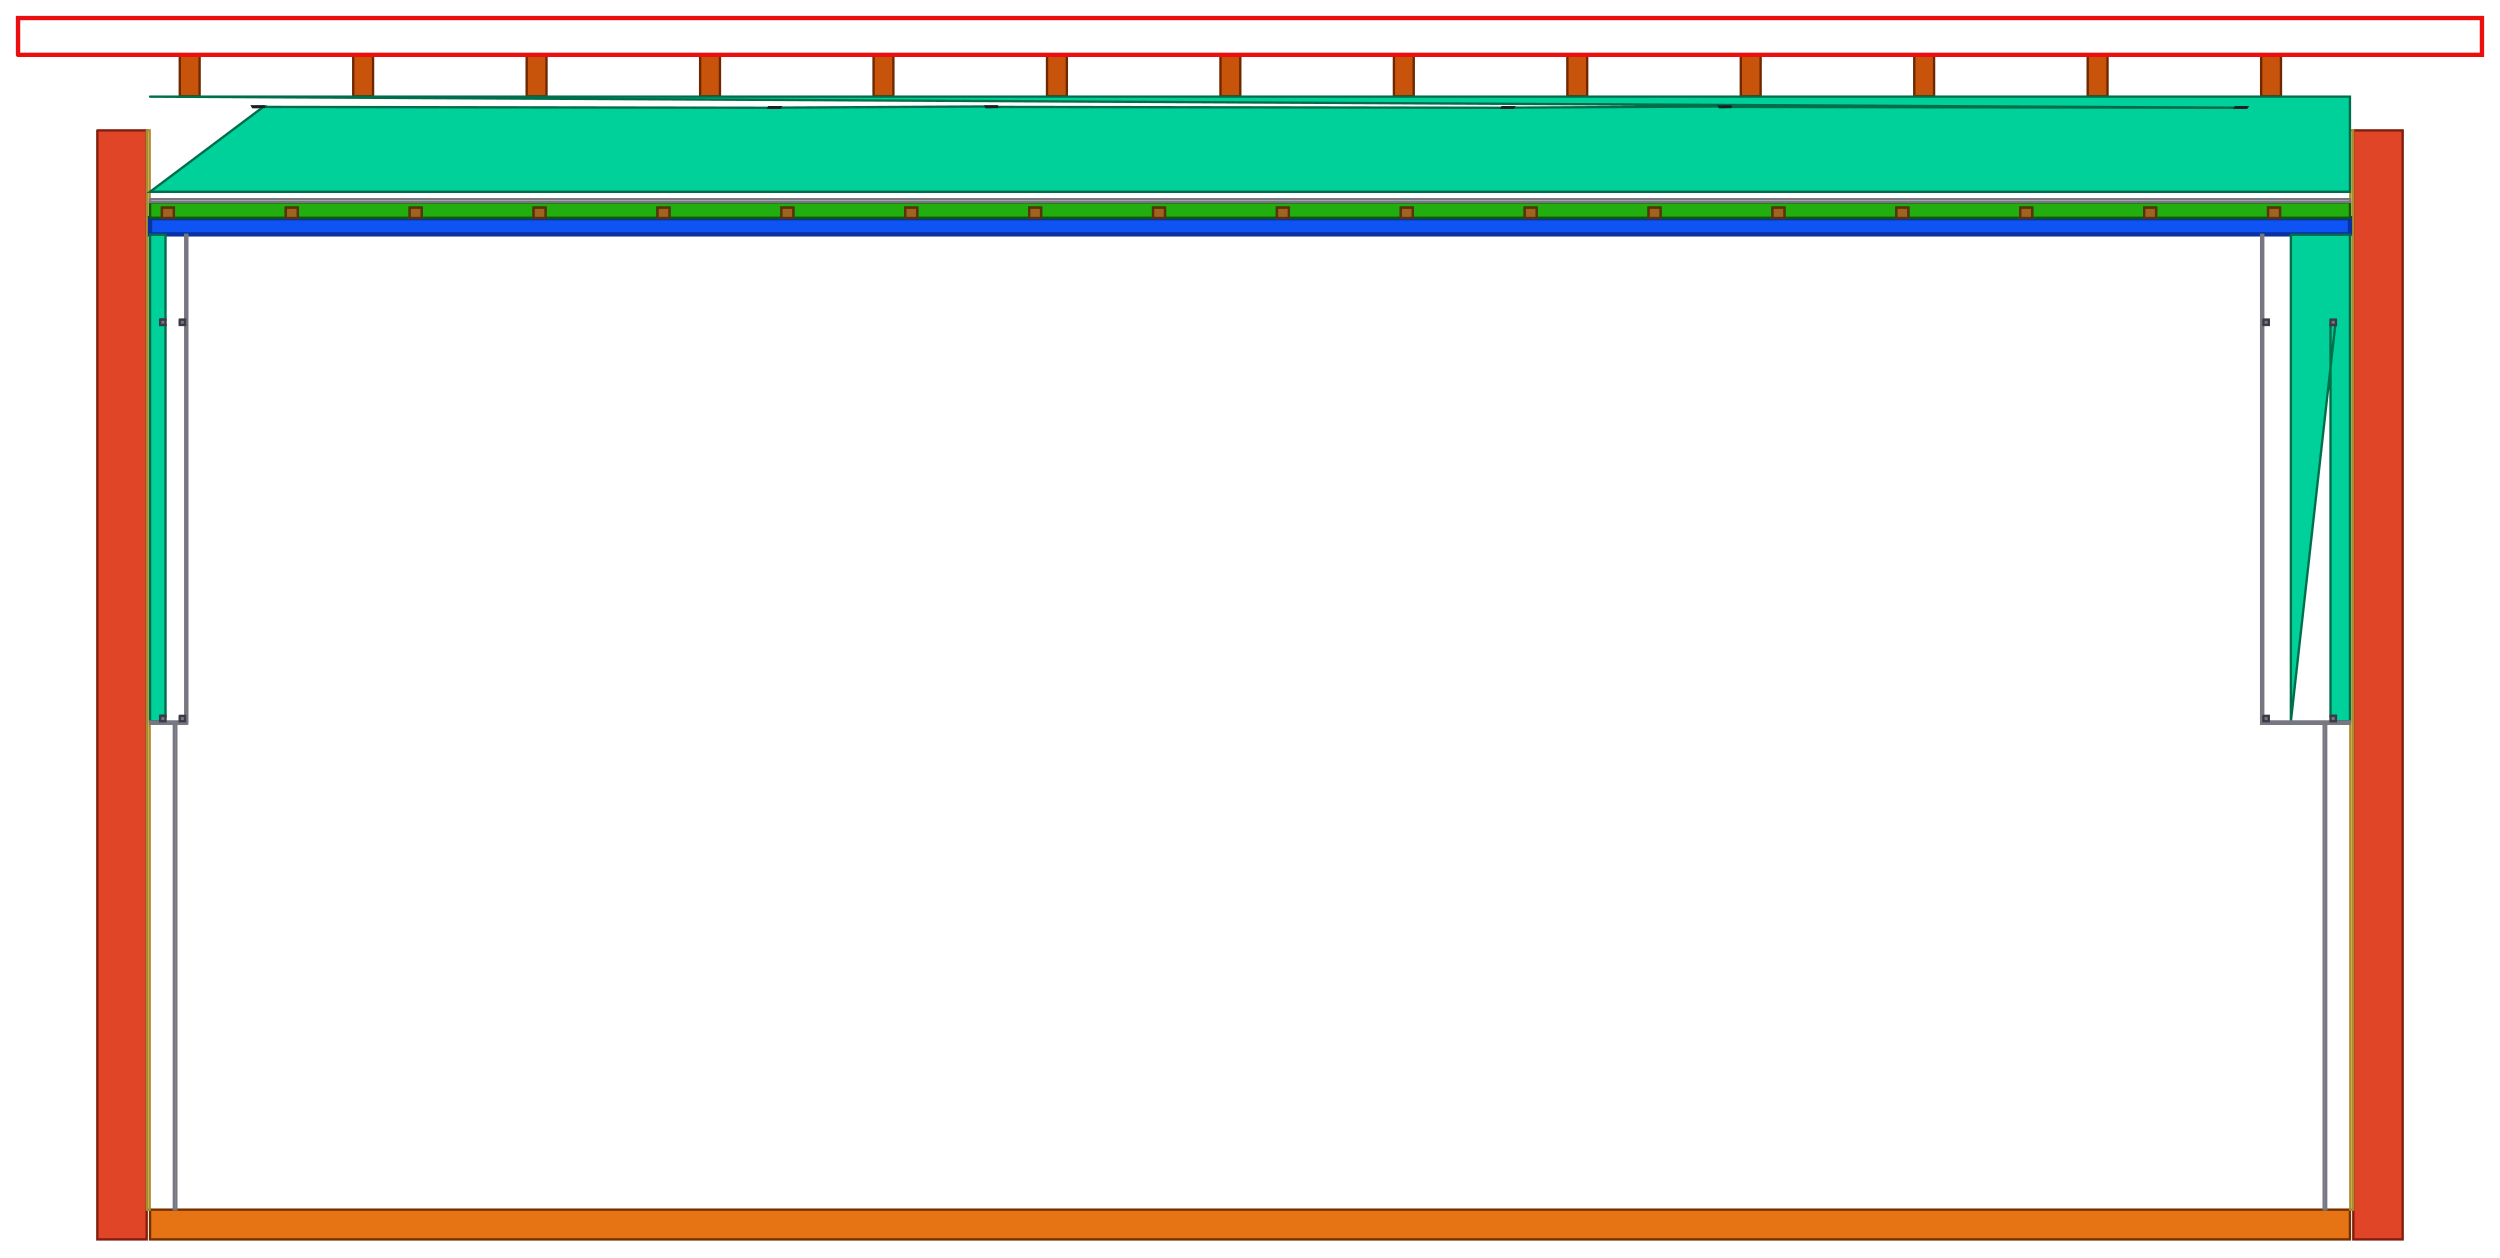
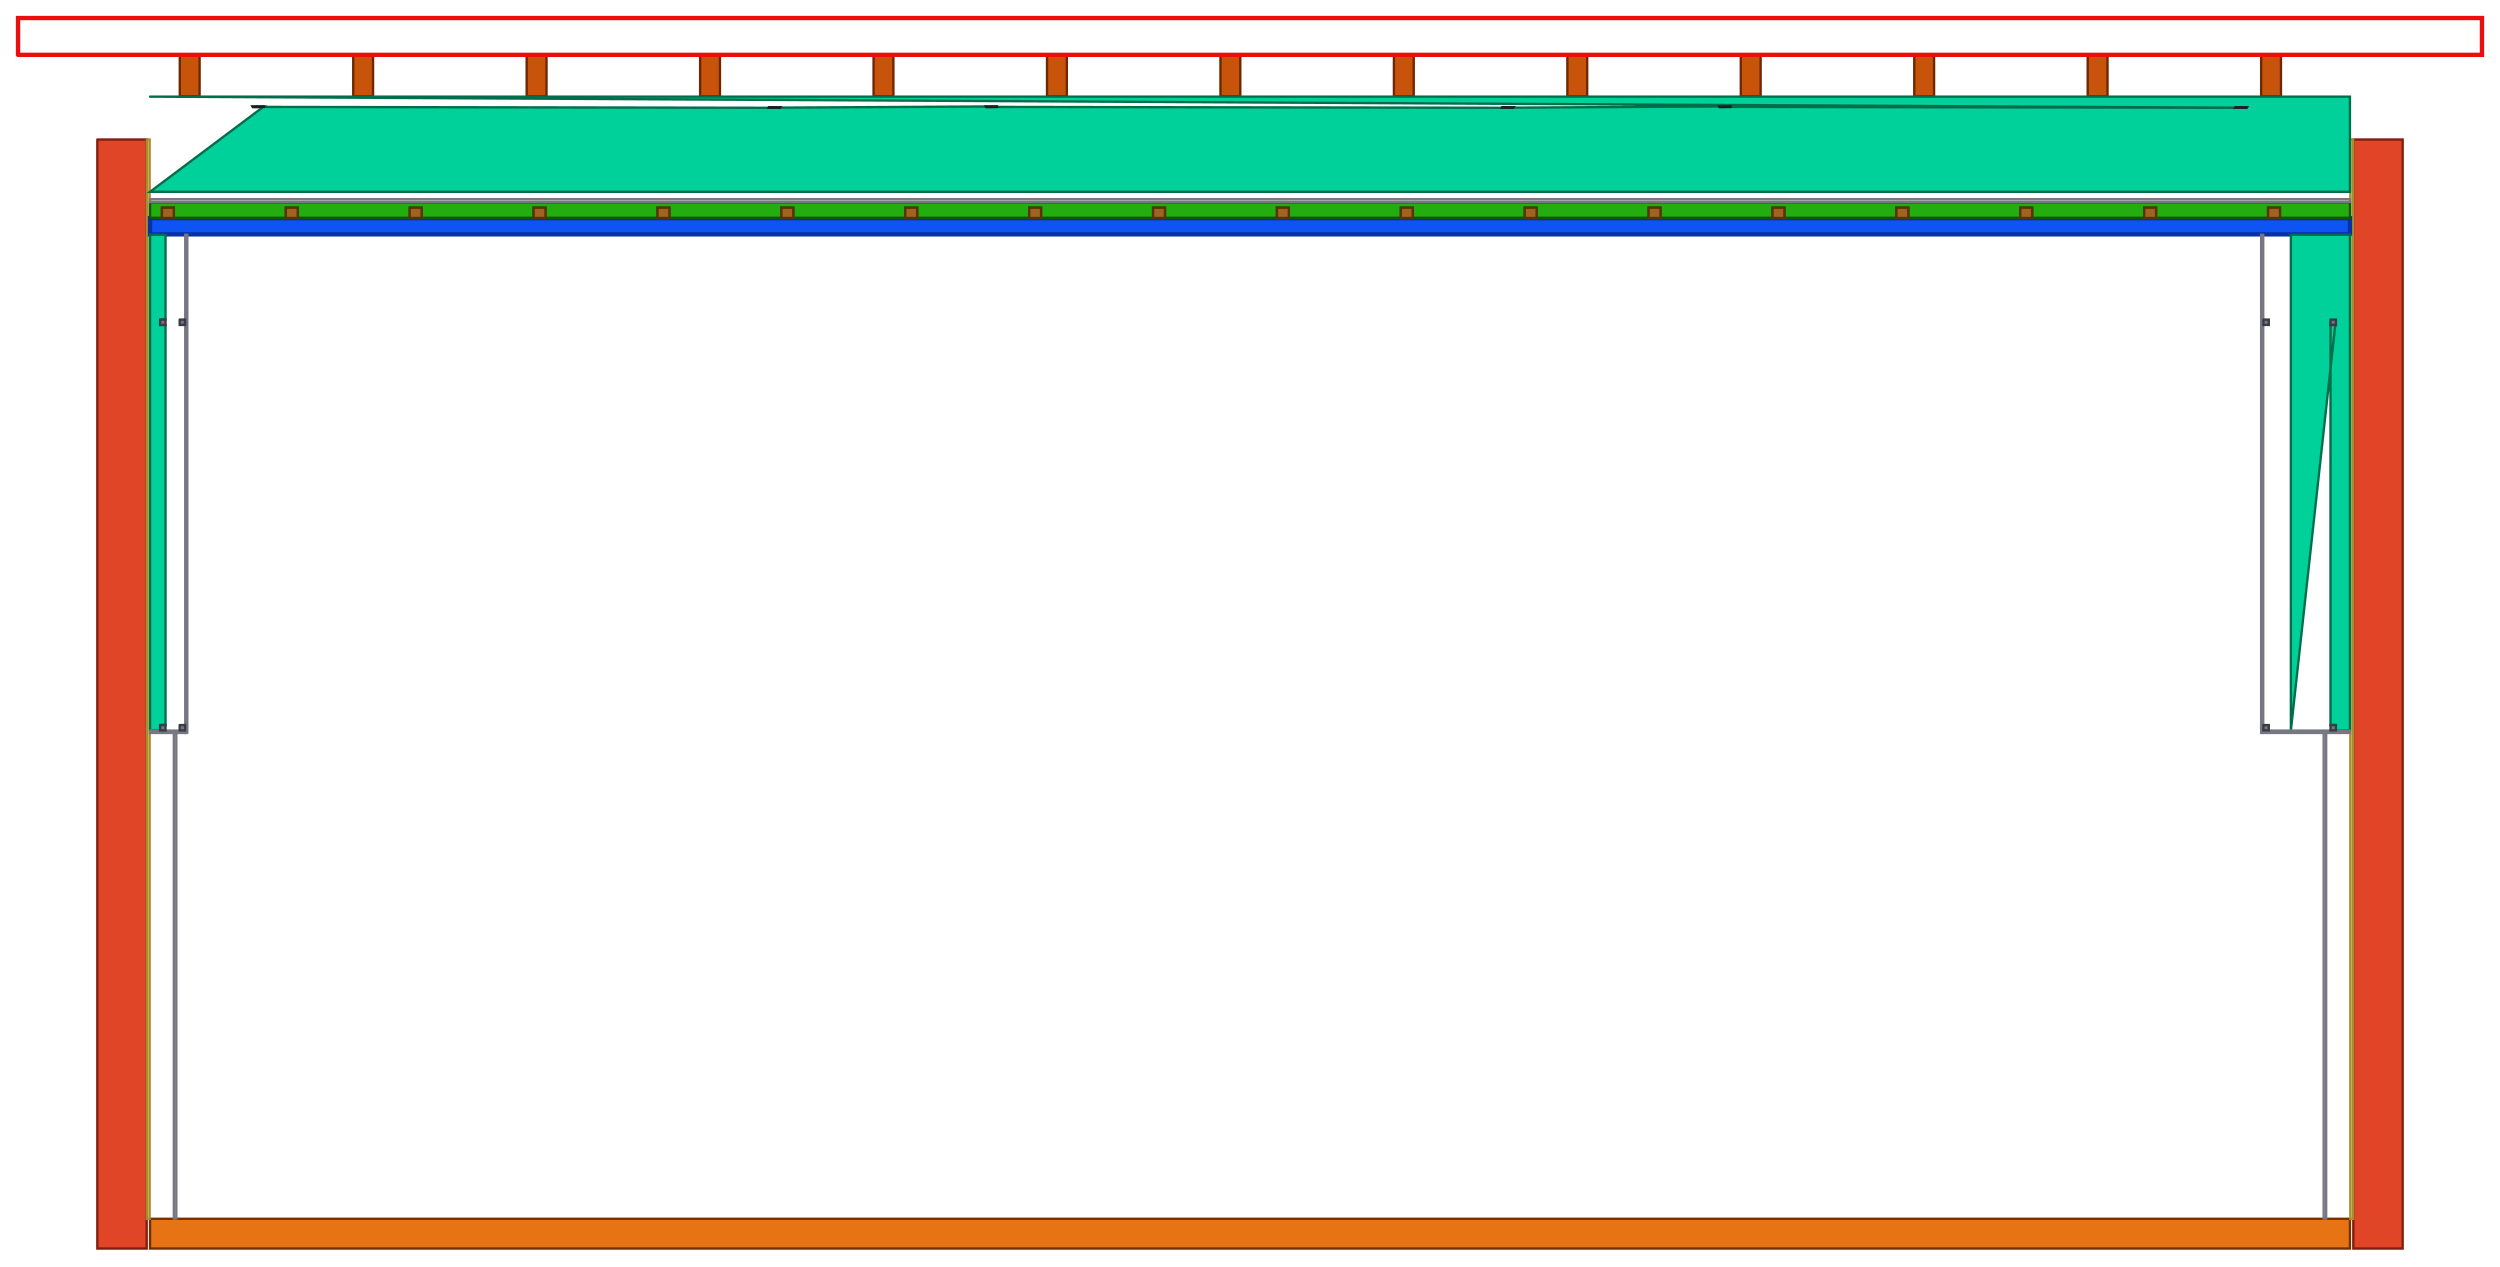
- <svg xmlns="http://www.w3.org/2000/svg" width="12612.0mm" height="6343.5mm" viewBox="-756.0 -6102.5 12612.0 6343.5" version="1.1">
+ <svg xmlns="http://www.w3.org/2000/svg" width="12612.0mm" height="6389.6mm" viewBox="-756.0 -6148.6 12612.0 6389.6" version="1.1">
  <g transform="scale(1,-1)" stroke-linecap="round">
    <g fill="rgb(230,115,20)" stroke="rgb(119,49,0)" stroke-width="12.0" id="floor">
      <path d="M 1.0,0.0 L 11099.0,0.0 L 11099.0,-150.0 L 1.0,-150.0 L 1.0,0.0" />
    </g>
    <g fill="rgb(224,69,39)" stroke="rgb(129,30,14)" stroke-width="12.0" id="masonry">
      <path d="M -265.0,5444.592 L -16.0,5444.592 L -16.0,-150.0 L -265.0,-150.0 L -265.0,5444.592" />
      <path d="M 11116.0,5444.592 L 11365.0,5444.592 L 11365.0,-150.0 L 11116.0,-150.0 L 11116.0,5444.592" />
    </g>
    <g fill="rgb(255,224,119)" stroke="rgb(170,139,49)" stroke-width="12.0" id="plaster">
      <path d="M -15.0,5444.592 L -1.0,5444.592 L -1.0,0.0 L -15.0,0.0 L -15.0,5444.592" />
      <path d="M 11101.0,5444.592 L 11115.0,5444.592 L 11115.0,0.0 L 11101.0,0.0 L 11101.0,5444.592" />
    </g>
    <g fill="rgb(230,230,234)" stroke="rgb(119,119,129)" stroke-width="12.0" id="wall_gkf">
      <path d="M 121.0,2450.0 L 133.5,2450.0 L 133.5,1.0 L 121.0,1.0 L 121.0,2450.0" />
      <path d="M 10966.5,2450.0 L 10979.0,2450.0 L 10979.0,1.0 L 10966.5,1.0 L 10966.5,2450.0" />
    </g>
    <g fill="rgb(199,84,10)" stroke="rgb(110,39,0)" stroke-width="12.0" id="rafters">
-       <path d="M 151.0,5823.827 L 251.0,5823.827 L 251.0,5616.962 L 151.0,5616.962 L 151.0,5823.827" />
-       <path d="M 1026.0,5823.827 L 1126.0,5823.827 L 1126.0,5616.962 L 1026.0,5616.962 L 1026.0,5823.827" />
-       <path d="M 1901.0,5823.827 L 2001.0,5823.827 L 2001.0,5616.962 L 1901.0,5616.962 L 1901.0,5823.827" />
-       <path d="M 2776.0,5823.827 L 2876.0,5823.827 L 2876.0,5616.962 L 2776.0,5616.962 L 2776.0,5823.827" />
-       <path d="M 3651.0,5823.827 L 3751.0,5823.827 L 3751.0,5616.962 L 3651.0,5616.962 L 3651.0,5823.827" />
-       <path d="M 4526.0,5823.827 L 4626.0,5823.827 L 4626.0,5616.962 L 4526.0,5616.962 L 4526.0,5823.827" />
-       <path d="M 5401.0,5823.827 L 5501.0,5823.827 L 5501.0,5616.962 L 5401.0,5616.962 L 5401.0,5823.827" />
-       <path d="M 6276.0,5823.827 L 6376.0,5823.827 L 6376.0,5616.962 L 6276.0,5616.962 L 6276.0,5823.827" />
-       <path d="M 7151.0,5823.827 L 7251.0,5823.827 L 7251.0,5616.962 L 7151.0,5616.962 L 7151.0,5823.827" />
-       <path d="M 8026.0,5823.827 L 8126.0,5823.827 L 8126.0,5616.962 L 8026.0,5616.962 L 8026.0,5823.827" />
-       <path d="M 8901.0,5823.827 L 9001.0,5823.827 L 9001.0,5616.962 L 8901.0,5616.962 L 8901.0,5823.827" />
-       <path d="M 9776.0,5823.827 L 9876.0,5823.827 L 9876.0,5616.962 L 9776.0,5616.962 L 9776.0,5823.827" />
-       <path d="M 10651.0,5823.827 L 10751.0,5823.827 L 10751.0,5616.962 L 10651.0,5616.962 L 10651.0,5823.827" />
+       <path d="M 151.0,5869.927 L 251.0,5869.927 L 251.0,5663.062 L 151.0,5663.062 L 151.0,5869.927" />
+       <path d="M 1026.0,5869.927 L 1126.0,5869.927 L 1126.0,5663.062 L 1026.0,5663.062 L 1026.0,5869.927" />
+       <path d="M 1901.0,5869.927 L 2001.0,5869.927 L 2001.0,5663.062 L 1901.0,5663.062 L 1901.0,5869.927" />
+       <path d="M 2776.0,5869.927 L 2876.0,5869.927 L 2876.0,5663.062 L 2776.0,5663.062 L 2776.0,5869.927" />
+       <path d="M 3651.0,5869.927 L 3751.0,5869.927 L 3751.0,5663.062 L 3651.0,5663.062 L 3651.0,5869.927" />
+       <path d="M 4526.0,5869.927 L 4626.0,5869.927 L 4626.0,5663.062 L 4526.0,5663.062 L 4526.0,5869.927" />
+       <path d="M 5401.0,5869.927 L 5501.0,5869.927 L 5501.0,5663.062 L 5401.0,5663.062 L 5401.0,5869.927" />
+       <path d="M 6276.0,5869.927 L 6376.0,5869.927 L 6376.0,5663.062 L 6276.0,5663.062 L 6276.0,5869.927" />
+       <path d="M 7151.0,5869.927 L 7251.0,5869.927 L 7251.0,5663.062 L 7151.0,5663.062 L 7151.0,5869.927" />
+       <path d="M 8026.0,5869.927 L 8126.0,5869.927 L 8126.0,5663.062 L 8026.0,5663.062 L 8026.0,5869.927" />
+       <path d="M 8901.0,5869.927 L 9001.0,5869.927 L 9001.0,5663.062 L 8901.0,5663.062 L 8901.0,5869.927" />
+       <path d="M 9776.0,5869.927 L 9876.0,5869.927 L 9876.0,5663.062 L 9776.0,5663.062 L 9776.0,5869.927" />
+       <path d="M 10651.0,5869.927 L 10751.0,5869.927 L 10751.0,5663.062 L 10651.0,5663.062 L 10651.0,5869.927" />
    </g>
    <g fill="rgb(0,209,154)" stroke="rgb(0,110,74)" stroke-width="12.0" id="plenum_wool">
-       <path d="M 1.0,5614.962 L 11099.0,5614.962 L 11099.0,5134.934 L 1.0,5134.934 L 575.221,5565.657 L 518.654,5565.142 L 520.332,5562.561 L 576.9,5563.076 L 3178.484,5558.69 L 3180.162,5561.271 L 3123.595,5561.786 L 3121.916,5559.206 L 4274.555,5565.657 L 4217.987,5565.142 L 4219.665,5562.561 L 4276.233,5563.076 L 6877.817,5558.69 L 6879.496,5561.271 L 6822.928,5561.786 L 6821.25,5559.206 L 7973.888,5565.657 L 7917.32,5565.142 L 7918.999,5562.561 L 7975.566,5563.076 L 10577.151,5558.69 L 10578.829,5561.271 L 10522.261,5561.786 L 10520.583,5559.206 L 1.0,5614.962" />
+       <path d="M 1.0,5661.062 L 11099.0,5661.062 L 11099.0,5181.034 L 1.0,5181.034 L 575.221,5611.757 L 518.654,5611.242 L 520.332,5608.661 L 576.9,5609.176 L 3178.484,5604.79 L 3180.162,5607.371 L 3123.595,5607.886 L 3121.916,5605.306 L 4274.555,5611.757 L 4217.987,5611.242 L 4219.665,5608.661 L 4276.233,5609.176 L 6877.817,5604.79 L 6879.496,5607.371 L 6822.928,5607.886 L 6821.25,5605.306 L 7973.888,5611.757 L 7917.32,5611.242 L 7918.999,5608.661 L 7975.566,5609.176 L 10577.151,5604.79 L 10578.829,5607.371 L 10522.261,5607.886 L 10520.583,5605.306 L 1.0,5661.062" />
    </g>
    <g fill="rgb(69,69,80)" stroke="rgb(30,30,39)" stroke-width="12.0" id="racking_strap">
-       <path d="M 576.9,5563.076 L 520.332,5562.561 L 518.654,5565.142 L 575.221,5565.657 L 576.9,5563.076" />
-       <path d="M 3178.484,5558.69 L 3121.916,5559.206 L 3123.595,5561.786 L 3180.162,5561.271 L 3178.484,5558.69" />
-       <path d="M 4276.233,5563.076 L 4219.665,5562.561 L 4217.987,5565.142 L 4274.555,5565.657 L 4276.233,5563.076" />
-       <path d="M 6877.817,5558.69 L 6821.25,5559.206 L 6822.928,5561.786 L 6879.496,5561.271 L 6877.817,5558.69" />
-       <path d="M 7975.566,5563.076 L 7918.999,5562.561 L 7917.32,5565.142 L 7973.888,5565.657 L 7975.566,5563.076" />
-       <path d="M 10577.151,5558.69 L 10520.583,5559.206 L 10522.261,5561.786 L 10578.829,5561.271 L 10577.151,5558.69" />
+       <path d="M 576.9,5609.176 L 520.332,5608.661 L 518.654,5611.242 L 575.221,5611.757 L 576.9,5609.176" />
+       <path d="M 3178.484,5604.79 L 3121.916,5605.306 L 3123.595,5607.886 L 3180.162,5607.371 L 3178.484,5604.79" />
+       <path d="M 4276.233,5609.176 L 4219.665,5608.661 L 4217.987,5611.242 L 4274.555,5611.757 L 4276.233,5609.176" />
+       <path d="M 6877.817,5604.79 L 6821.25,5605.306 L 6822.928,5607.886 L 6879.496,5607.371 L 6877.817,5604.79" />
+       <path d="M 7975.566,5609.176 L 7918.999,5608.661 L 7917.32,5611.242 L 7973.888,5611.757 L 7975.566,5609.176" />
+       <path d="M 10577.151,5604.79 L 10520.583,5605.306 L 10522.261,5607.886 L 10578.829,5607.371 L 10577.151,5604.79" />
    </g>
    <g fill="none" stroke="rgb(234,14,14)" stroke-width="22.0" id="roofing">
-       <path d="M -665.0,5825.827 L -665.0,6011.5 L 11765.0,6011.5 L 11765.0,5825.827 L -665.0,5825.827" />
+       <path d="M -665.0,5871.927 L -665.0,6057.6 L 11765.0,6057.6 L 11765.0,5871.927 L -665.0,5871.927" />
    </g>
    <g fill="rgb(14,84,244)" stroke="rgb(10,49,160)" stroke-width="22.0" id="slope_naturheld_140">
-       <path d="M 11099.0,4920.195 L 1.0,4920.195 L 1.0,5001.741 L 11099.0,5001.741 L 11099.0,4920.195" />
+       <path d="M 11099.0,4966.295 L 1.0,4966.295 L 1.0,5047.841 L 11099.0,5047.841 L 11099.0,4966.295" />
    </g>
    <g fill="rgb(34,174,14)" stroke="rgb(14,90,4)" stroke-width="12.0" id="slope_naturheld_flex_50">
-       <path d="M 1.0,5003.741 L 1.0,5081.371 L 11099.0,5081.371 L 11099.0,5003.741 L 10746.0,5003.741 L 10746.0,5054.957 L 10686.0,5054.957 L 10686.0,5003.741 L 10121.0,5003.741 L 10121.0,5054.957 L 10061.0,5054.957 L 10061.0,5003.741 L 9496.0,5003.741 L 9496.0,5054.957 L 9436.0,5054.957 L 9436.0,5003.741 L 8871.0,5003.741 L 8871.0,5054.957 L 8811.0,5054.957 L 8811.0,5003.741 L 8246.0,5003.741 L 8246.0,5054.957 L 8186.0,5054.957 L 8186.0,5003.741 L 7621.0,5003.741 L 7621.0,5054.957 L 7561.0,5054.957 L 7561.0,5003.741 L 6996.0,5003.741 L 6996.0,5054.957 L 6936.0,5054.957 L 6936.0,5003.741 L 6371.0,5003.741 L 6371.0,5054.957 L 6311.0,5054.957 L 6311.0,5003.741 L 5746.0,5003.741 L 5746.0,5054.957 L 5686.0,5054.957 L 5686.0,5003.741 L 5121.0,5003.741 L 5121.0,5054.957 L 5061.0,5054.957 L 5061.0,5003.741 L 4496.0,5003.741 L 4496.0,5054.957 L 4436.0,5054.957 L 4436.0,5003.741 L 3871.0,5003.741 L 3871.0,5054.957 L 3811.0,5054.957 L 3811.0,5003.741 L 3246.0,5003.741 L 3246.0,5054.957 L 3186.0,5054.957 L 3186.0,5003.741 L 2621.0,5003.741 L 2621.0,5054.957 L 2561.0,5054.957 L 2561.0,5003.741 L 1996.0,5003.741 L 1996.0,5054.957 L 1936.0,5054.957 L 1936.0,5003.741 L 1371.0,5003.741 L 1371.0,5054.957 L 1311.0,5054.957 L 1311.0,5003.741 L 746.0,5003.741 L 746.0,5054.957 L 686.0,5054.957 L 686.0,5003.741 L 121.0,5003.741 L 121.0,5054.957 L 61.0,5054.957 L 61.0,5003.741 L 1.0,5003.741" />
+       <path d="M 1.0,5049.841 L 1.0,5127.471 L 11099.0,5127.471 L 11099.0,5049.841 L 10746.0,5049.841 L 10746.0,5101.057 L 10686.0,5101.057 L 10686.0,5049.841 L 10121.0,5049.841 L 10121.0,5101.057 L 10061.0,5101.057 L 10061.0,5049.841 L 9496.0,5049.841 L 9496.0,5101.057 L 9436.0,5101.057 L 9436.0,5049.841 L 8871.0,5049.841 L 8871.0,5101.057 L 8811.0,5101.057 L 8811.0,5049.841 L 8246.0,5049.841 L 8246.0,5101.057 L 8186.0,5101.057 L 8186.0,5049.841 L 7621.0,5049.841 L 7621.0,5101.057 L 7561.0,5101.057 L 7561.0,5049.841 L 6996.0,5049.841 L 6996.0,5101.057 L 6936.0,5101.057 L 6936.0,5049.841 L 6371.0,5049.841 L 6371.0,5101.057 L 6311.0,5101.057 L 6311.0,5049.841 L 5746.0,5049.841 L 5746.0,5101.057 L 5686.0,5101.057 L 5686.0,5049.841 L 5121.0,5049.841 L 5121.0,5101.057 L 5061.0,5101.057 L 5061.0,5049.841 L 4496.0,5049.841 L 4496.0,5101.057 L 4436.0,5101.057 L 4436.0,5049.841 L 3871.0,5049.841 L 3871.0,5101.057 L 3811.0,5101.057 L 3811.0,5049.841 L 3246.0,5049.841 L 3246.0,5101.057 L 3186.0,5101.057 L 3186.0,5049.841 L 2621.0,5049.841 L 2621.0,5101.057 L 2561.0,5101.057 L 2561.0,5049.841 L 1996.0,5049.841 L 1996.0,5101.057 L 1936.0,5101.057 L 1936.0,5049.841 L 1371.0,5049.841 L 1371.0,5101.057 L 1311.0,5101.057 L 1311.0,5049.841 L 746.0,5049.841 L 746.0,5101.057 L 686.0,5101.057 L 686.0,5049.841 L 121.0,5049.841 L 121.0,5101.057 L 61.0,5101.057 L 61.0,5049.841 L 1.0,5049.841" />
    </g>
    <g fill="rgb(160,100,30)" stroke="rgb(90,49,10)" stroke-width="12.0" id="slope_battens">
-       <path d="M 121.0,5002.741 L 61.0,5002.741 L 61.0,5054.957 L 121.0,5054.957 L 121.0,5002.741" />
-       <path d="M 746.0,5002.741 L 686.0,5002.741 L 686.0,5054.957 L 746.0,5054.957 L 746.0,5002.741" />
-       <path d="M 1371.0,5002.741 L 1311.0,5002.741 L 1311.0,5054.957 L 1371.0,5054.957 L 1371.0,5002.741" />
-       <path d="M 1996.0,5002.741 L 1936.0,5002.741 L 1936.0,5054.957 L 1996.0,5054.957 L 1996.0,5002.741" />
-       <path d="M 2621.0,5002.741 L 2561.0,5002.741 L 2561.0,5054.957 L 2621.0,5054.957 L 2621.0,5002.741" />
-       <path d="M 3246.0,5002.741 L 3186.0,5002.741 L 3186.0,5054.957 L 3246.0,5054.957 L 3246.0,5002.741" />
-       <path d="M 3871.0,5002.741 L 3811.0,5002.741 L 3811.0,5054.957 L 3871.0,5054.957 L 3871.0,5002.741" />
-       <path d="M 4496.0,5002.741 L 4436.0,5002.741 L 4436.0,5054.957 L 4496.0,5054.957 L 4496.0,5002.741" />
-       <path d="M 5121.0,5002.741 L 5061.0,5002.741 L 5061.0,5054.957 L 5121.0,5054.957 L 5121.0,5002.741" />
-       <path d="M 5746.0,5002.741 L 5686.0,5002.741 L 5686.0,5054.957 L 5746.0,5054.957 L 5746.0,5002.741" />
-       <path d="M 6371.0,5002.741 L 6311.0,5002.741 L 6311.0,5054.957 L 6371.0,5054.957 L 6371.0,5002.741" />
-       <path d="M 6996.0,5002.741 L 6936.0,5002.741 L 6936.0,5054.957 L 6996.0,5054.957 L 6996.0,5002.741" />
-       <path d="M 7621.0,5002.741 L 7561.0,5002.741 L 7561.0,5054.957 L 7621.0,5054.957 L 7621.0,5002.741" />
-       <path d="M 8246.0,5002.741 L 8186.0,5002.741 L 8186.0,5054.957 L 8246.0,5054.957 L 8246.0,5002.741" />
-       <path d="M 8871.0,5002.741 L 8811.0,5002.741 L 8811.0,5054.957 L 8871.0,5054.957 L 8871.0,5002.741" />
-       <path d="M 9496.0,5002.741 L 9436.0,5002.741 L 9436.0,5054.957 L 9496.0,5054.957 L 9496.0,5002.741" />
-       <path d="M 10121.0,5002.741 L 10061.0,5002.741 L 10061.0,5054.957 L 10121.0,5054.957 L 10121.0,5002.741" />
-       <path d="M 10746.0,5002.741 L 10686.0,5002.741 L 10686.0,5054.957 L 10746.0,5054.957 L 10746.0,5002.741" />
+       <path d="M 121.0,5048.841 L 61.0,5048.841 L 61.0,5101.057 L 121.0,5101.057 L 121.0,5048.841" />
+       <path d="M 746.0,5048.841 L 686.0,5048.841 L 686.0,5101.057 L 746.0,5101.057 L 746.0,5048.841" />
+       <path d="M 1371.0,5048.841 L 1311.0,5048.841 L 1311.0,5101.057 L 1371.0,5101.057 L 1371.0,5048.841" />
+       <path d="M 1996.0,5048.841 L 1936.0,5048.841 L 1936.0,5101.057 L 1996.0,5101.057 L 1996.0,5048.841" />
+       <path d="M 2621.0,5048.841 L 2561.0,5048.841 L 2561.0,5101.057 L 2621.0,5101.057 L 2621.0,5048.841" />
+       <path d="M 3246.0,5048.841 L 3186.0,5048.841 L 3186.0,5101.057 L 3246.0,5101.057 L 3246.0,5048.841" />
+       <path d="M 3871.0,5048.841 L 3811.0,5048.841 L 3811.0,5101.057 L 3871.0,5101.057 L 3871.0,5048.841" />
+       <path d="M 4496.0,5048.841 L 4436.0,5048.841 L 4436.0,5101.057 L 4496.0,5101.057 L 4496.0,5048.841" />
+       <path d="M 5121.0,5048.841 L 5061.0,5048.841 L 5061.0,5101.057 L 5121.0,5101.057 L 5121.0,5048.841" />
+       <path d="M 5746.0,5048.841 L 5686.0,5048.841 L 5686.0,5101.057 L 5746.0,5101.057 L 5746.0,5048.841" />
+       <path d="M 6371.0,5048.841 L 6311.0,5048.841 L 6311.0,5101.057 L 6371.0,5101.057 L 6371.0,5048.841" />
+       <path d="M 6996.0,5048.841 L 6936.0,5048.841 L 6936.0,5101.057 L 6996.0,5101.057 L 6996.0,5048.841" />
+       <path d="M 7621.0,5048.841 L 7561.0,5048.841 L 7561.0,5101.057 L 7621.0,5101.057 L 7621.0,5048.841" />
+       <path d="M 8246.0,5048.841 L 8186.0,5048.841 L 8186.0,5101.057 L 8246.0,5101.057 L 8246.0,5048.841" />
+       <path d="M 8871.0,5048.841 L 8811.0,5048.841 L 8811.0,5101.057 L 8871.0,5101.057 L 8871.0,5048.841" />
+       <path d="M 9496.0,5048.841 L 9436.0,5048.841 L 9436.0,5101.057 L 9496.0,5101.057 L 9496.0,5048.841" />
+       <path d="M 10121.0,5048.841 L 10061.0,5048.841 L 10061.0,5101.057 L 10121.0,5101.057 L 10121.0,5048.841" />
+       <path d="M 10746.0,5048.841 L 10686.0,5048.841 L 10686.0,5101.057 L 10746.0,5101.057 L 10746.0,5048.841" />
    </g>
    <g fill="rgb(230,230,234)" stroke="rgb(119,119,129)" stroke-width="12.0" id="slope_gkf">
-       <path d="M 11099.0,5083.371 L 1.0,5083.371 L 1.0,5097.688 L 11099.0,5097.688 L 11099.0,5083.371" />
+       <path d="M 11099.0,5129.471 L 1.0,5129.471 L 1.0,5143.788 L 11099.0,5143.788 L 11099.0,5129.471" />
    </g>
    <g fill="rgb(0,209,154)" stroke="rgb(0,110,74)" stroke-width="12.0" id="bass_mineral_wool">
-       <path d="M 1.0,2464.0 L 1.0,4918.195 L 79.0,4918.195 L 79.0,4490.254 L 52.0,4490.254 L 52.0,4463.254 L 79.0,4463.254 L 79.0,2491.0 L 52.0,2491.0 L 52.0,2464.0 L 1.0,2464.0" />
-       <path d="M 10801.0,2464.0 L 10801.0,4918.195 L 11099.0,4918.195 L 11099.0,2464.0 L 11028.0,2464.0 L 11028.0,2491.0 L 11001.0,2491.0 L 11001.0,4463.254 L 11028.0,4463.254 L 11028.0,4490.254 L 10801.0,2464.0" />
+       <path d="M 1.0,2464.0 L 1.0,4964.295 L 79.0,4964.295 L 79.0,4536.354 L 52.0,4536.354 L 52.0,4509.354 L 79.0,4509.354 L 79.0,2491.0 L 52.0,2491.0 L 52.0,2464.0 L 1.0,2464.0" />
+       <path d="M 10801.0,2464.0 L 10801.0,4964.295 L 11099.0,4964.295 L 11099.0,2464.0 L 11028.0,2464.0 L 11028.0,2491.0 L 11001.0,2491.0 L 11001.0,4509.354 L 11028.0,4509.354 L 11028.0,4536.354 L 10801.0,2464.0" />
    </g>
    <g fill="rgb(230,230,234)" stroke="rgb(119,119,129)" stroke-width="12.0" id="bass_gkb">
-       <path d="M 189.0,2451.0 L 178.5,2451.0 L 178.5,4918.195 L 189.0,4918.195 L 189.0,2451.0" />
+       <path d="M 189.0,2451.0 L 178.5,2451.0 L 178.5,4964.295 L 189.0,4964.295 L 189.0,2451.0" />
      <path d="M 1.0,2463.0 L 177.5,2463.0 L 177.5,2451.0 L 1.0,2451.0 L 1.0,2463.0" />
-       <path d="M 10661.5,2451.0 L 10651.0,2451.0 L 10651.0,4918.195 L 10661.5,4918.195 L 10661.5,2451.0" />
+       <path d="M 10661.5,2451.0 L 10651.0,2451.0 L 10651.0,4964.295 L 10661.5,4964.295 L 10661.5,2451.0" />
      <path d="M 10662.5,2463.0 L 11099.0,2463.0 L 11099.0,2451.0 L 10662.5,2451.0 L 10662.5,2463.0" />
    </g>
    <g fill="rgb(119,119,129)" stroke="rgb(59,59,69)" stroke-width="12.0" id="bass_cd">
      <path d="M 52.0,2491.0 L 79.0,2491.0 L 79.0,2464.0 L 52.0,2464.0 L 52.0,2491.0" />
-       <path d="M 52.0,4490.254 L 79.0,4490.254 L 79.0,4463.254 L 52.0,4463.254 L 52.0,4490.254" />
+       <path d="M 52.0,4536.354 L 79.0,4536.354 L 79.0,4509.354 L 52.0,4509.354 L 52.0,4536.354" />
      <path d="M 150.5,2491.0 L 177.5,2491.0 L 177.5,2464.0 L 150.5,2464.0 L 150.5,2491.0" />
-       <path d="M 150.5,4490.254 L 177.5,4490.254 L 177.5,4463.254 L 150.5,4463.254 L 150.5,4490.254" />
+       <path d="M 150.5,4536.354 L 177.5,4536.354 L 177.5,4509.354 L 150.5,4509.354 L 150.5,4536.354" />
      <path d="M 11001.0,2491.0 L 11028.0,2491.0 L 11028.0,2464.0 L 11001.0,2464.0 L 11001.0,2491.0" />
-       <path d="M 11001.0,4490.254 L 11028.0,4490.254 L 11028.0,4463.254 L 11001.0,4463.254 L 11001.0,4490.254" />
+       <path d="M 11001.0,4536.354 L 11028.0,4536.354 L 11028.0,4509.354 L 11001.0,4509.354 L 11001.0,4536.354" />
      <path d="M 10662.5,2491.0 L 10689.5,2491.0 L 10689.5,2464.0 L 10662.5,2464.0 L 10662.5,2491.0" />
-       <path d="M 10662.5,4490.254 L 10689.5,4490.254 L 10689.5,4463.254 L 10662.5,4463.254 L 10662.5,4490.254" />
+       <path d="M 10662.5,4536.354 L 10689.5,4536.354 L 10689.5,4509.354 L 10662.5,4509.354 L 10662.5,4536.354" />
    </g>
  </g>
</svg>
